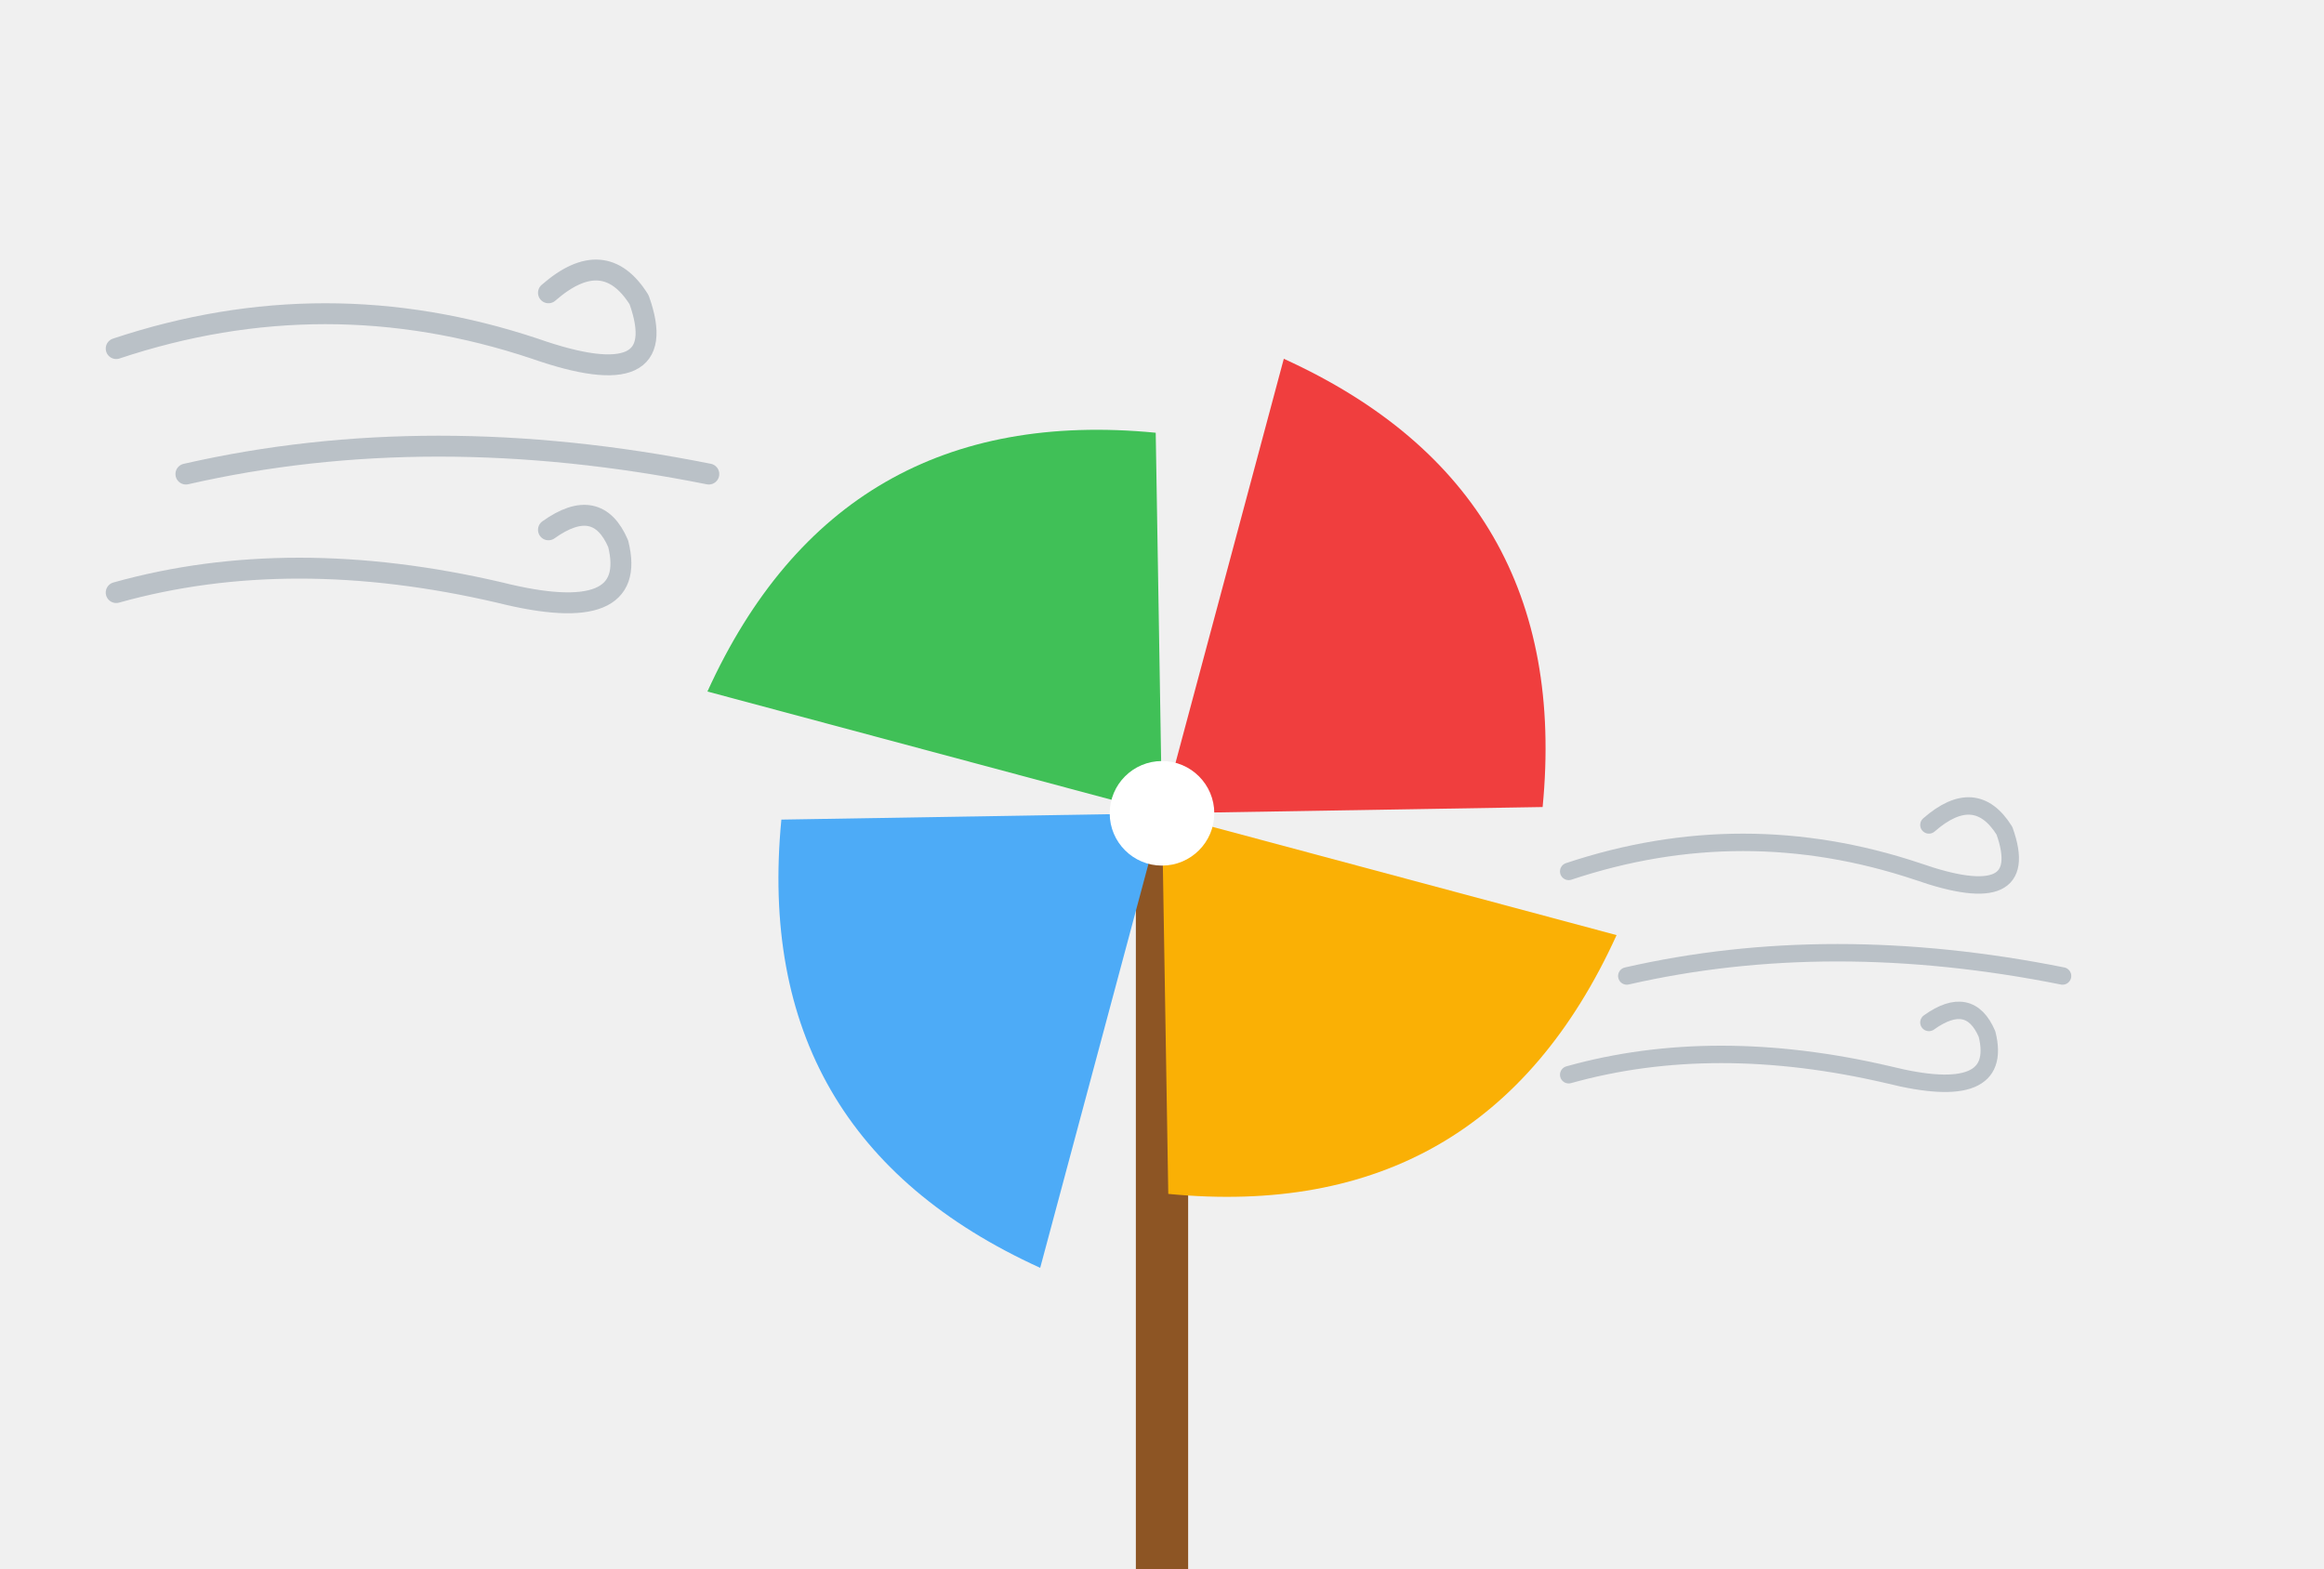
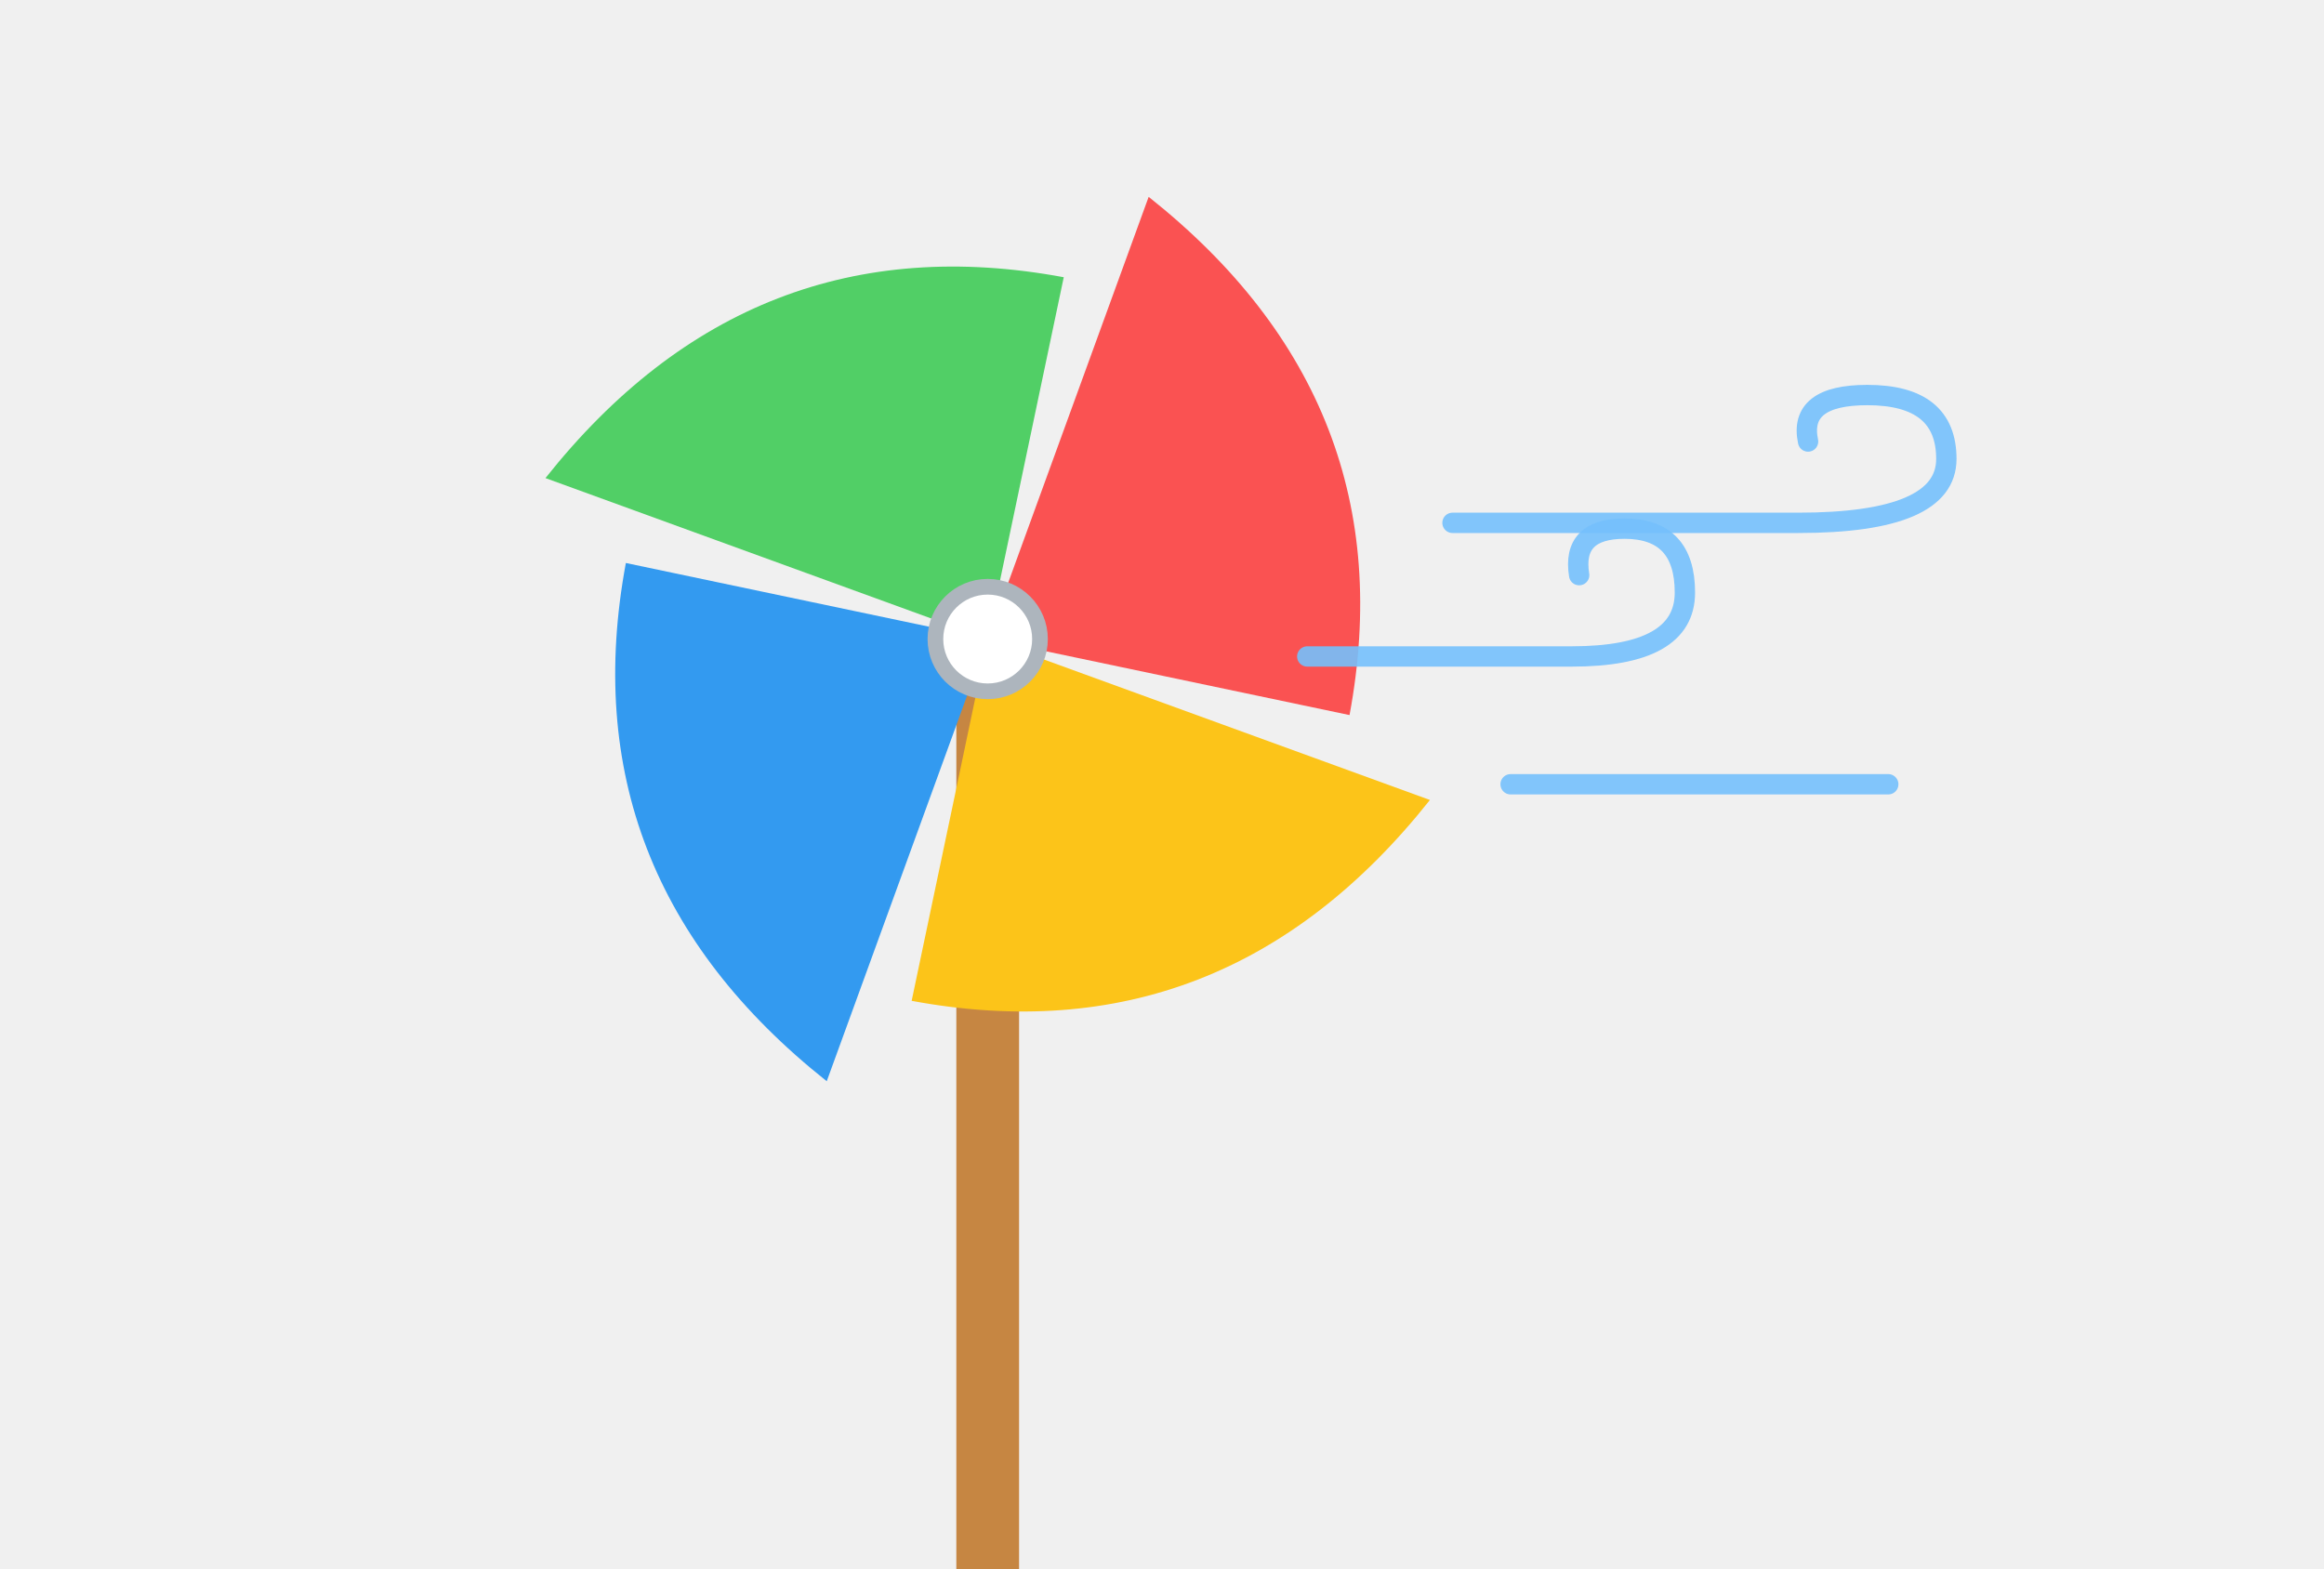
<svg xmlns="http://www.w3.org/2000/svg" viewBox="0 0 400 270" width="400" height="270">
-   <g transform="translate(200 140) scale(0.9 0.9)">
-     <line x1="0" y1="0" x2="0" y2="260" stroke="#8d5524" stroke-width="10" stroke-linecap="round" />
-     <g transform="rotate(15)">
+   <g transform="translate(170 110) scale(0.9 0.9)">
+     <rect x="-6" y="0" width="12" height="240" rx="5" fill="#c68642" />
+     <g transform="rotate(20)">
      <g>
-         <path d="M 0 0 L 0 -90 Q 60 -80 70 -20 Z" fill="#f03e3e" />
+         <path d="M 0 0 L 0 -90 Q 60 -70 70 -10 Z" fill="#fa5252" />
      </g>
      <g transform="rotate(90)">
-         <path d="M 0 0 L 0 -90 Q 60 -80 70 -20 Z" fill="#fab005" />
+         <path d="M 0 0 L 0 -90 Q 60 -70 70 -10 Z" fill="#fcc419" />
      </g>
      <g transform="rotate(180)">
-         <path d="M 0 0 L 0 -90 Q 60 -80 70 -20 Z" fill="#4dabf7" />
+         <path d="M 0 0 L 0 -90 Q 60 -70 70 -10 Z" fill="#339af0" />
      </g>
      <g transform="rotate(270)">
-         <path d="M 0 0 L 0 -90 Q 60 -80 70 -20 Z" fill="#40c057" />
+         <path d="M 0 0 L 0 -90 Q 60 -70 70 -10 Z" fill="#51cf66" />
      </g>
    </g>
-     <circle cx="0" cy="0" r="10" fill="#fff" />
+     <circle cx="0" cy="0" r="10" fill="#fff" stroke="#adb5bd" stroke-width="3" />
  </g>
-   <g transform="translate(20 60) scale(0.6 0.6)" opacity="0.8">
-     <path d="M 0 0 Q 60 -20 120 0 Q 160 14 150 -14 Q 140 -30 124 -16" fill="none" stroke="#adb5bd" stroke-width="6" stroke-linecap="round" stroke-linejoin="round" />
-     <path d="M 20 36 Q 90 20 170 36" fill="none" stroke="#adb5bd" stroke-width="6" stroke-linecap="round" stroke-linejoin="round" />
-     <path d="M 0 70 Q 50 56 110 70 Q 150 80 144 56 Q 138 42 124 52" fill="none" stroke="#adb5bd" stroke-width="6" stroke-linecap="round" stroke-linejoin="round" />
-   </g>
-   <g transform="translate(270 150) scale(0.5 0.5)" opacity="0.8">
-     <path d="M 0 0 Q 60 -20 120 0 Q 160 14 150 -14 Q 140 -30 124 -16" fill="none" stroke="#adb5bd" stroke-width="6" stroke-linecap="round" stroke-linejoin="round" />
-     <path d="M 20 36 Q 90 20 170 36" fill="none" stroke="#adb5bd" stroke-width="6" stroke-linecap="round" stroke-linejoin="round" />
-     <path d="M 0 70 Q 50 56 110 70 Q 150 80 144 56 Q 138 42 124 52" fill="none" stroke="#adb5bd" stroke-width="6" stroke-linecap="round" stroke-linejoin="round" />
+   <g transform="translate(250 90) scale(0.5 0.5)">
+     <g>
+       <g>
+         <path d="M 0 0 L 119 0 Q 170 0 170 -22 Q 170 -44 142.8 -44 Q 119 -44 122.4 -28" fill="none" stroke="#74c0fc" stroke-width="7" stroke-linecap="round" stroke-linejoin="round" opacity="0.9" />
+       </g>
+       <g transform="translate(-50 46)">
+         <path d="M 0 0 L 91.0 0 Q 130 0 130 -22 Q 130 -44 109.2 -44 Q 91.0 -44 93.6 -28" fill="none" stroke="#74c0fc" stroke-width="7" stroke-linecap="round" stroke-linejoin="round" opacity="0.9" />
+       </g>
+       <line x1="20" y1="90" x2="150" y2="90" stroke="#74c0fc" stroke-width="7" stroke-linecap="round" opacity="0.9" />
+     </g>
  </g>
</svg>
